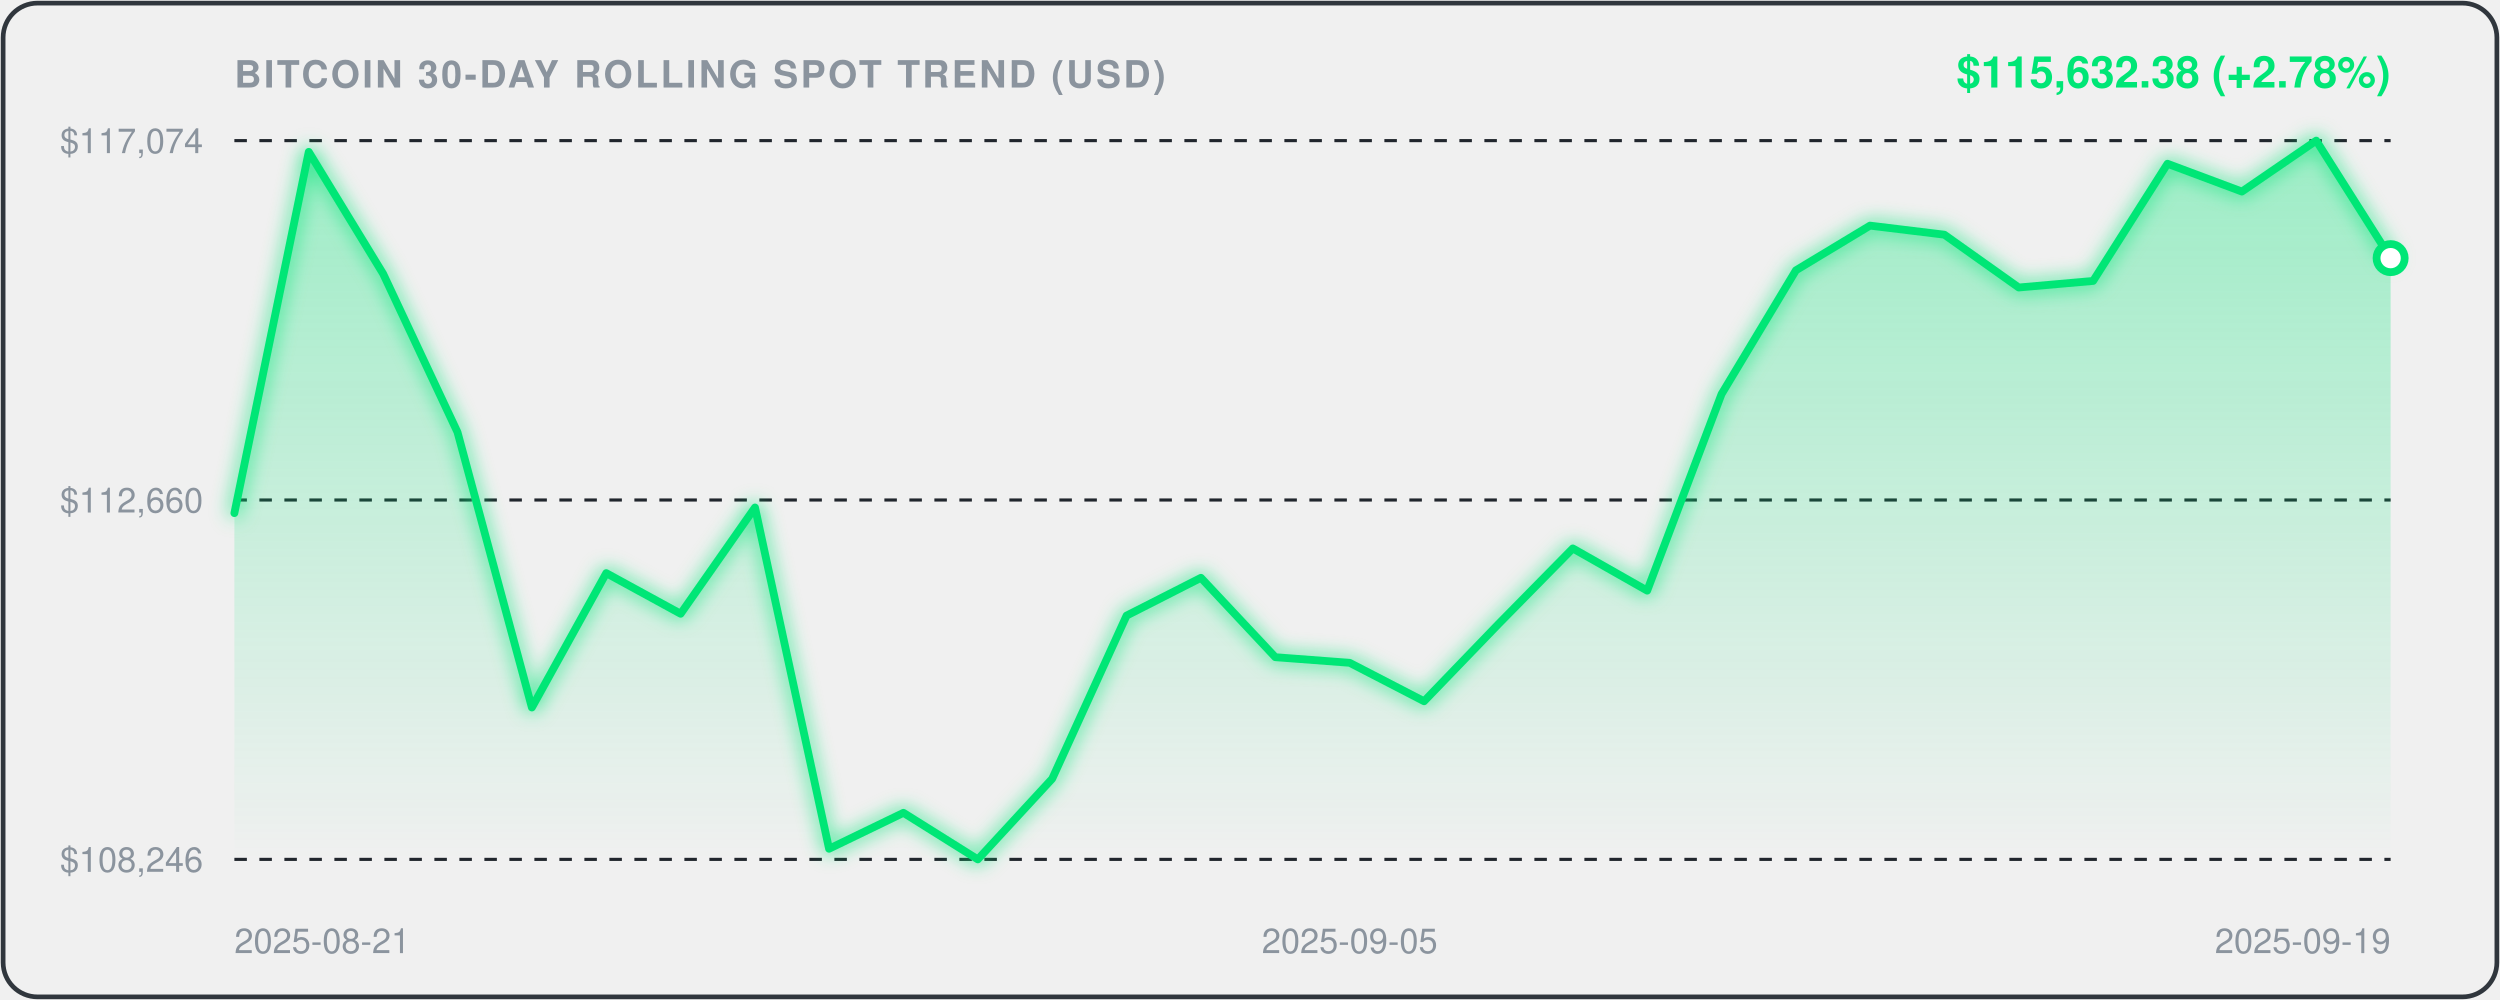
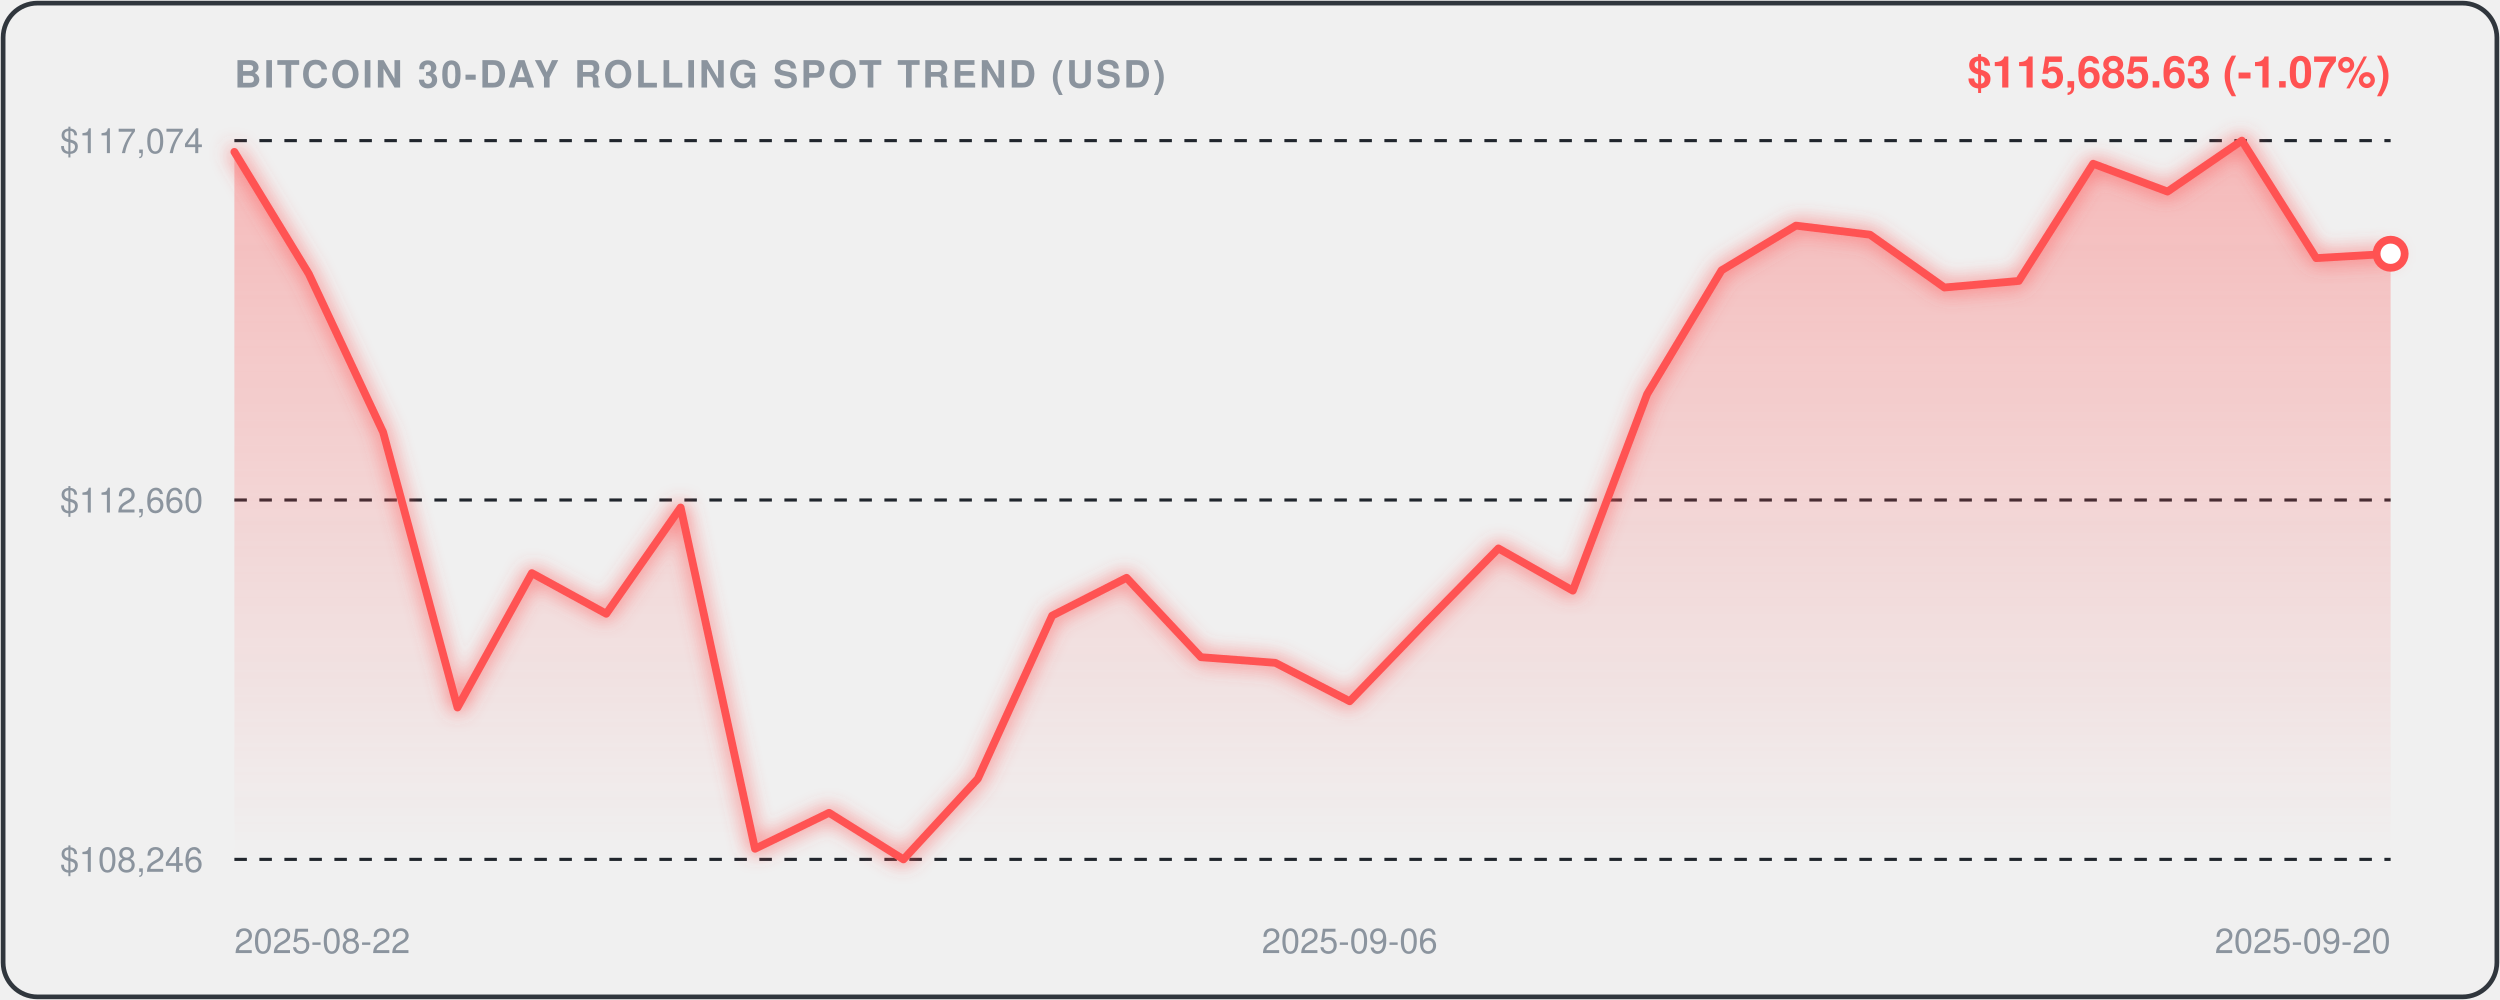
<svg xmlns="http://www.w3.org/2000/svg" viewBox="0 0 800 320" width="100%" height="100%" style="background:#0d1117;border-radius:12px;font-family:-apple-system,BlinkMacSystemFont,'Segoe UI',Helvetica,Arial,sans-serif;">
  <defs>
    <linearGradient id="areaGrad" x1="0" y1="0" x2="0" y2="1">
-       <stop offset="0%" stop-color="rgba(0, 230, 118, 0.35)" />
-       <stop offset="100%" stop-color="rgba(0, 230, 118, 0.0)" />
+       <stop offset="0%" stop-color="rgba(255, 82, 82, 0.35)" />
+       <stop offset="100%" stop-color="rgba(255, 82, 82, 0.0)" />
    </linearGradient>
    <filter id="glow" x="-20%" y="-20%" width="140%" height="140%">
      <feGaussianBlur stdDeviation="3" result="blur" />
      <feComposite in="SourceGraphic" in2="blur" operator="over" />
    </filter>
  </defs>
  <rect x="1" y="1" width="798" height="318" rx="11" fill="none" stroke="#30363d" stroke-width="1.5" />
  <text x="75" y="28" fill="#8b949e" font-size="12" font-weight="600" letter-spacing="0.8">BITCOIN 30-DAY ROLLING SPOT TREND (USD)</text>
-   <text x="765" y="28" text-anchor="end" fill="#00E676" font-size="14" font-weight="700">$115,632.38 (+2.78%)</text>
+   <text x="765" y="28" text-anchor="end" fill="#FF5252" font-size="14" font-weight="700">$115,685.63 (-1.07%)</text>
  <line x1="75" y1="45" x2="765" y2="45" stroke="#21262d" stroke-width="1" stroke-dasharray="4,4" />
  <text x="65" y="49" text-anchor="end" fill="#8b949e" font-size="11">$117,074</text>
  <line x1="75" y1="160.0" x2="765" y2="160.0" stroke="#21262d" stroke-width="1" stroke-dasharray="4,4" />
  <text x="65" y="164.0" text-anchor="end" fill="#8b949e" font-size="11">$112,660</text>
  <line x1="75" y1="275" x2="765" y2="275" stroke="#21262d" stroke-width="1" stroke-dasharray="4,4" />
  <text x="65" y="279" text-anchor="end" fill="#8b949e" font-size="11">$108,246</text>
-   <path d="M 75.0,164.2 L 98.8,48.6 L 122.6,87.6 L 146.4,138.3 L 170.2,226.4 L 194.0,183.4 L 217.8,196.4 L 241.6,162.4 L 265.3,271.6 L 289.1,260.1 L 312.9,275.0 L 336.7,249.2 L 360.5,197.0 L 384.3,184.9 L 408.1,210.3 L 431.9,212.1 L 455.7,224.4 L 479.5,199.7 L 503.3,175.5 L 527.1,189.0 L 550.9,126.1 L 574.7,86.5 L 598.4,72.2 L 622.2,75.1 L 646.0,92.0 L 669.8,89.9 L 693.6,52.4 L 717.4,61.3 L 741.2,45.0 L 765.0,82.6 L 765.0,275.0 L 75.0,275.0 Z" fill="url(#areaGrad)" />
-   <path d="M 75.0,164.2 L 98.8,48.6 L 122.6,87.6 L 146.4,138.3 L 170.2,226.4 L 194.0,183.4 L 217.8,196.4 L 241.6,162.4 L 265.3,271.6 L 289.1,260.1 L 312.9,275.0 L 336.7,249.2 L 360.5,197.0 L 384.3,184.9 L 408.1,210.3 L 431.9,212.1 L 455.7,224.4 L 479.5,199.7 L 503.3,175.5 L 527.1,189.0 L 550.9,126.1 L 574.7,86.5 L 598.4,72.2 L 622.2,75.1 L 646.0,92.0 L 669.8,89.9 L 693.6,52.4 L 717.4,61.3 L 741.2,45.0 L 765.0,82.6" fill="none" stroke="#00E676" stroke-width="2.5" stroke-linecap="round" stroke-linejoin="round" filter="url(#glow)" />
-   <circle cx="765.0" cy="82.6" r="4.5" fill="#ffffff" stroke="#00E676" stroke-width="2.5" />
-   <text x="75.0" y="305" fill="#8b949e" font-size="11" text-anchor="start">2025-08-21</text>
-   <text x="431.9" y="305" fill="#8b949e" font-size="11" text-anchor="middle">2025-09-05</text>
-   <text x="765.0" y="305" fill="#8b949e" font-size="11" text-anchor="end">2025-09-19</text>
+   <path d="M 75.0,48.6 L 98.8,87.6 L 122.6,138.3 L 146.4,226.4 L 170.2,183.4 L 194.0,196.4 L 217.8,162.4 L 241.6,271.6 L 265.3,260.1 L 289.1,275.0 L 312.9,249.2 L 336.7,197.0 L 360.5,184.9 L 384.3,210.3 L 408.1,212.1 L 431.9,224.4 L 455.7,199.7 L 479.5,175.5 L 503.3,189.0 L 527.1,126.1 L 550.9,86.5 L 574.7,72.2 L 598.4,75.1 L 622.2,92.0 L 646.0,89.9 L 669.8,52.4 L 693.6,61.3 L 717.4,45.0 L 741.2,82.6 L 765.0,81.2 L 765.0,275.0 L 75.0,275.0 Z" fill="url(#areaGrad)" />
+   <path d="M 75.0,48.6 L 98.8,87.6 L 122.6,138.3 L 146.4,226.4 L 170.2,183.4 L 194.0,196.4 L 217.8,162.4 L 241.6,271.6 L 265.3,260.1 L 289.1,275.0 L 312.9,249.2 L 336.7,197.0 L 360.5,184.9 L 384.3,210.3 L 408.1,212.1 L 431.9,224.4 L 455.7,199.7 L 479.5,175.5 L 503.3,189.0 L 527.1,126.1 L 550.9,86.5 L 574.7,72.2 L 598.4,75.1 L 622.2,92.0 L 646.0,89.9 L 669.8,52.4 L 693.6,61.3 L 717.4,45.0 L 741.2,82.6 L 765.0,81.2" fill="none" stroke="#FF5252" stroke-width="2.5" stroke-linecap="round" stroke-linejoin="round" filter="url(#glow)" />
+   <circle cx="765.0" cy="81.2" r="4.5" fill="#ffffff" stroke="#FF5252" stroke-width="2.5" />
+   <text x="75.0" y="305" fill="#8b949e" font-size="11" text-anchor="start">2025-08-22</text>
+   <text x="431.9" y="305" fill="#8b949e" font-size="11" text-anchor="middle">2025-09-06</text>
+   <text x="765.0" y="305" fill="#8b949e" font-size="11" text-anchor="end">2025-09-20</text>
</svg>
